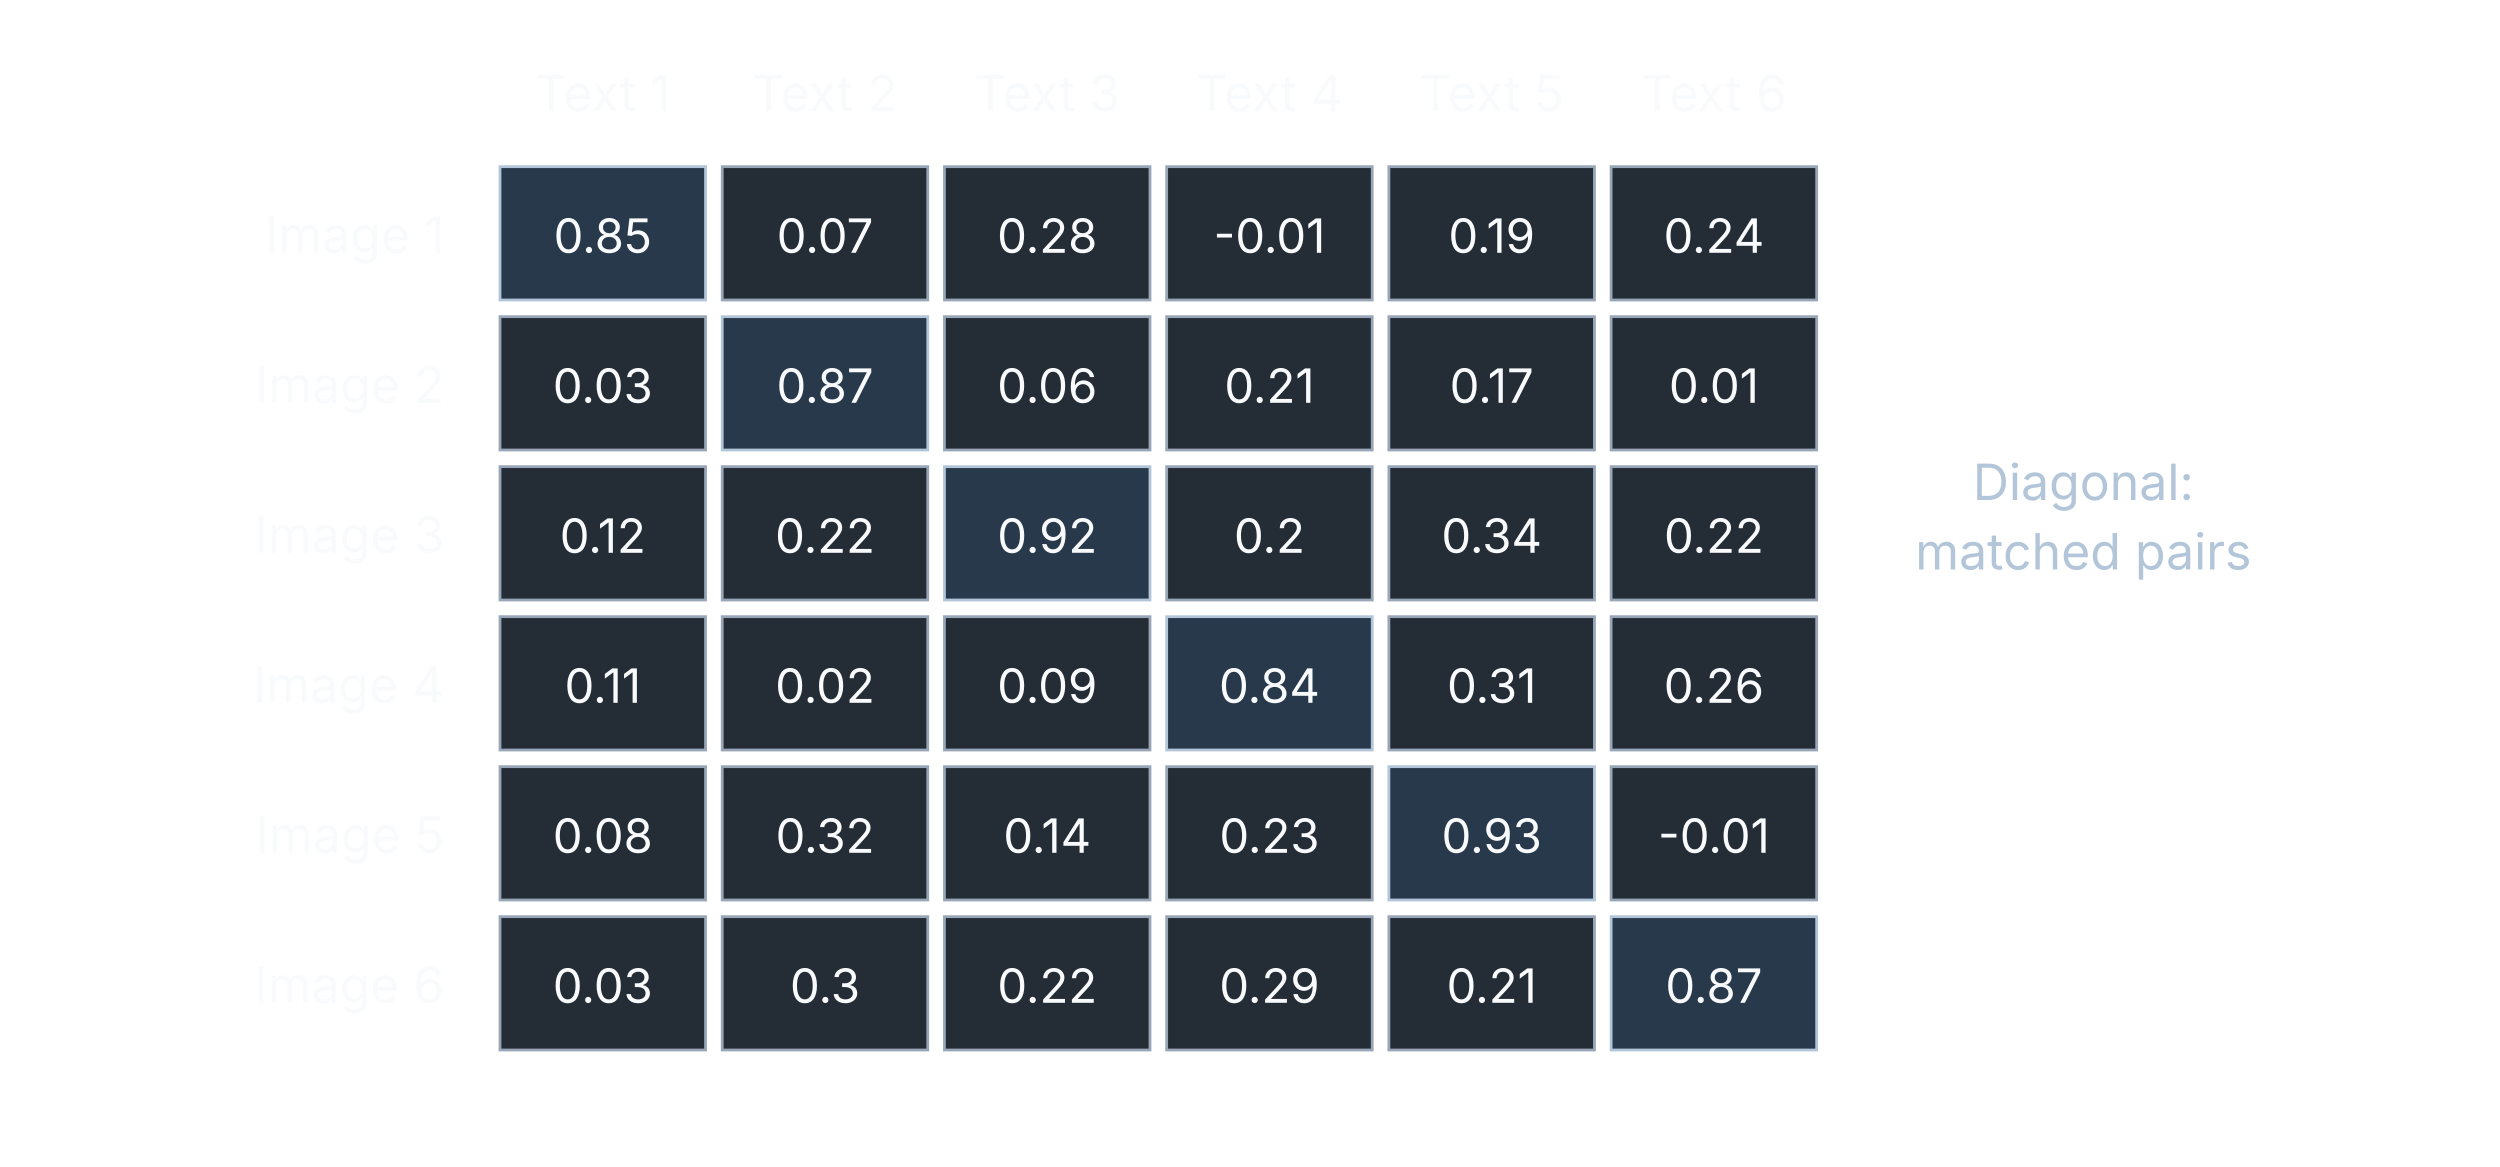
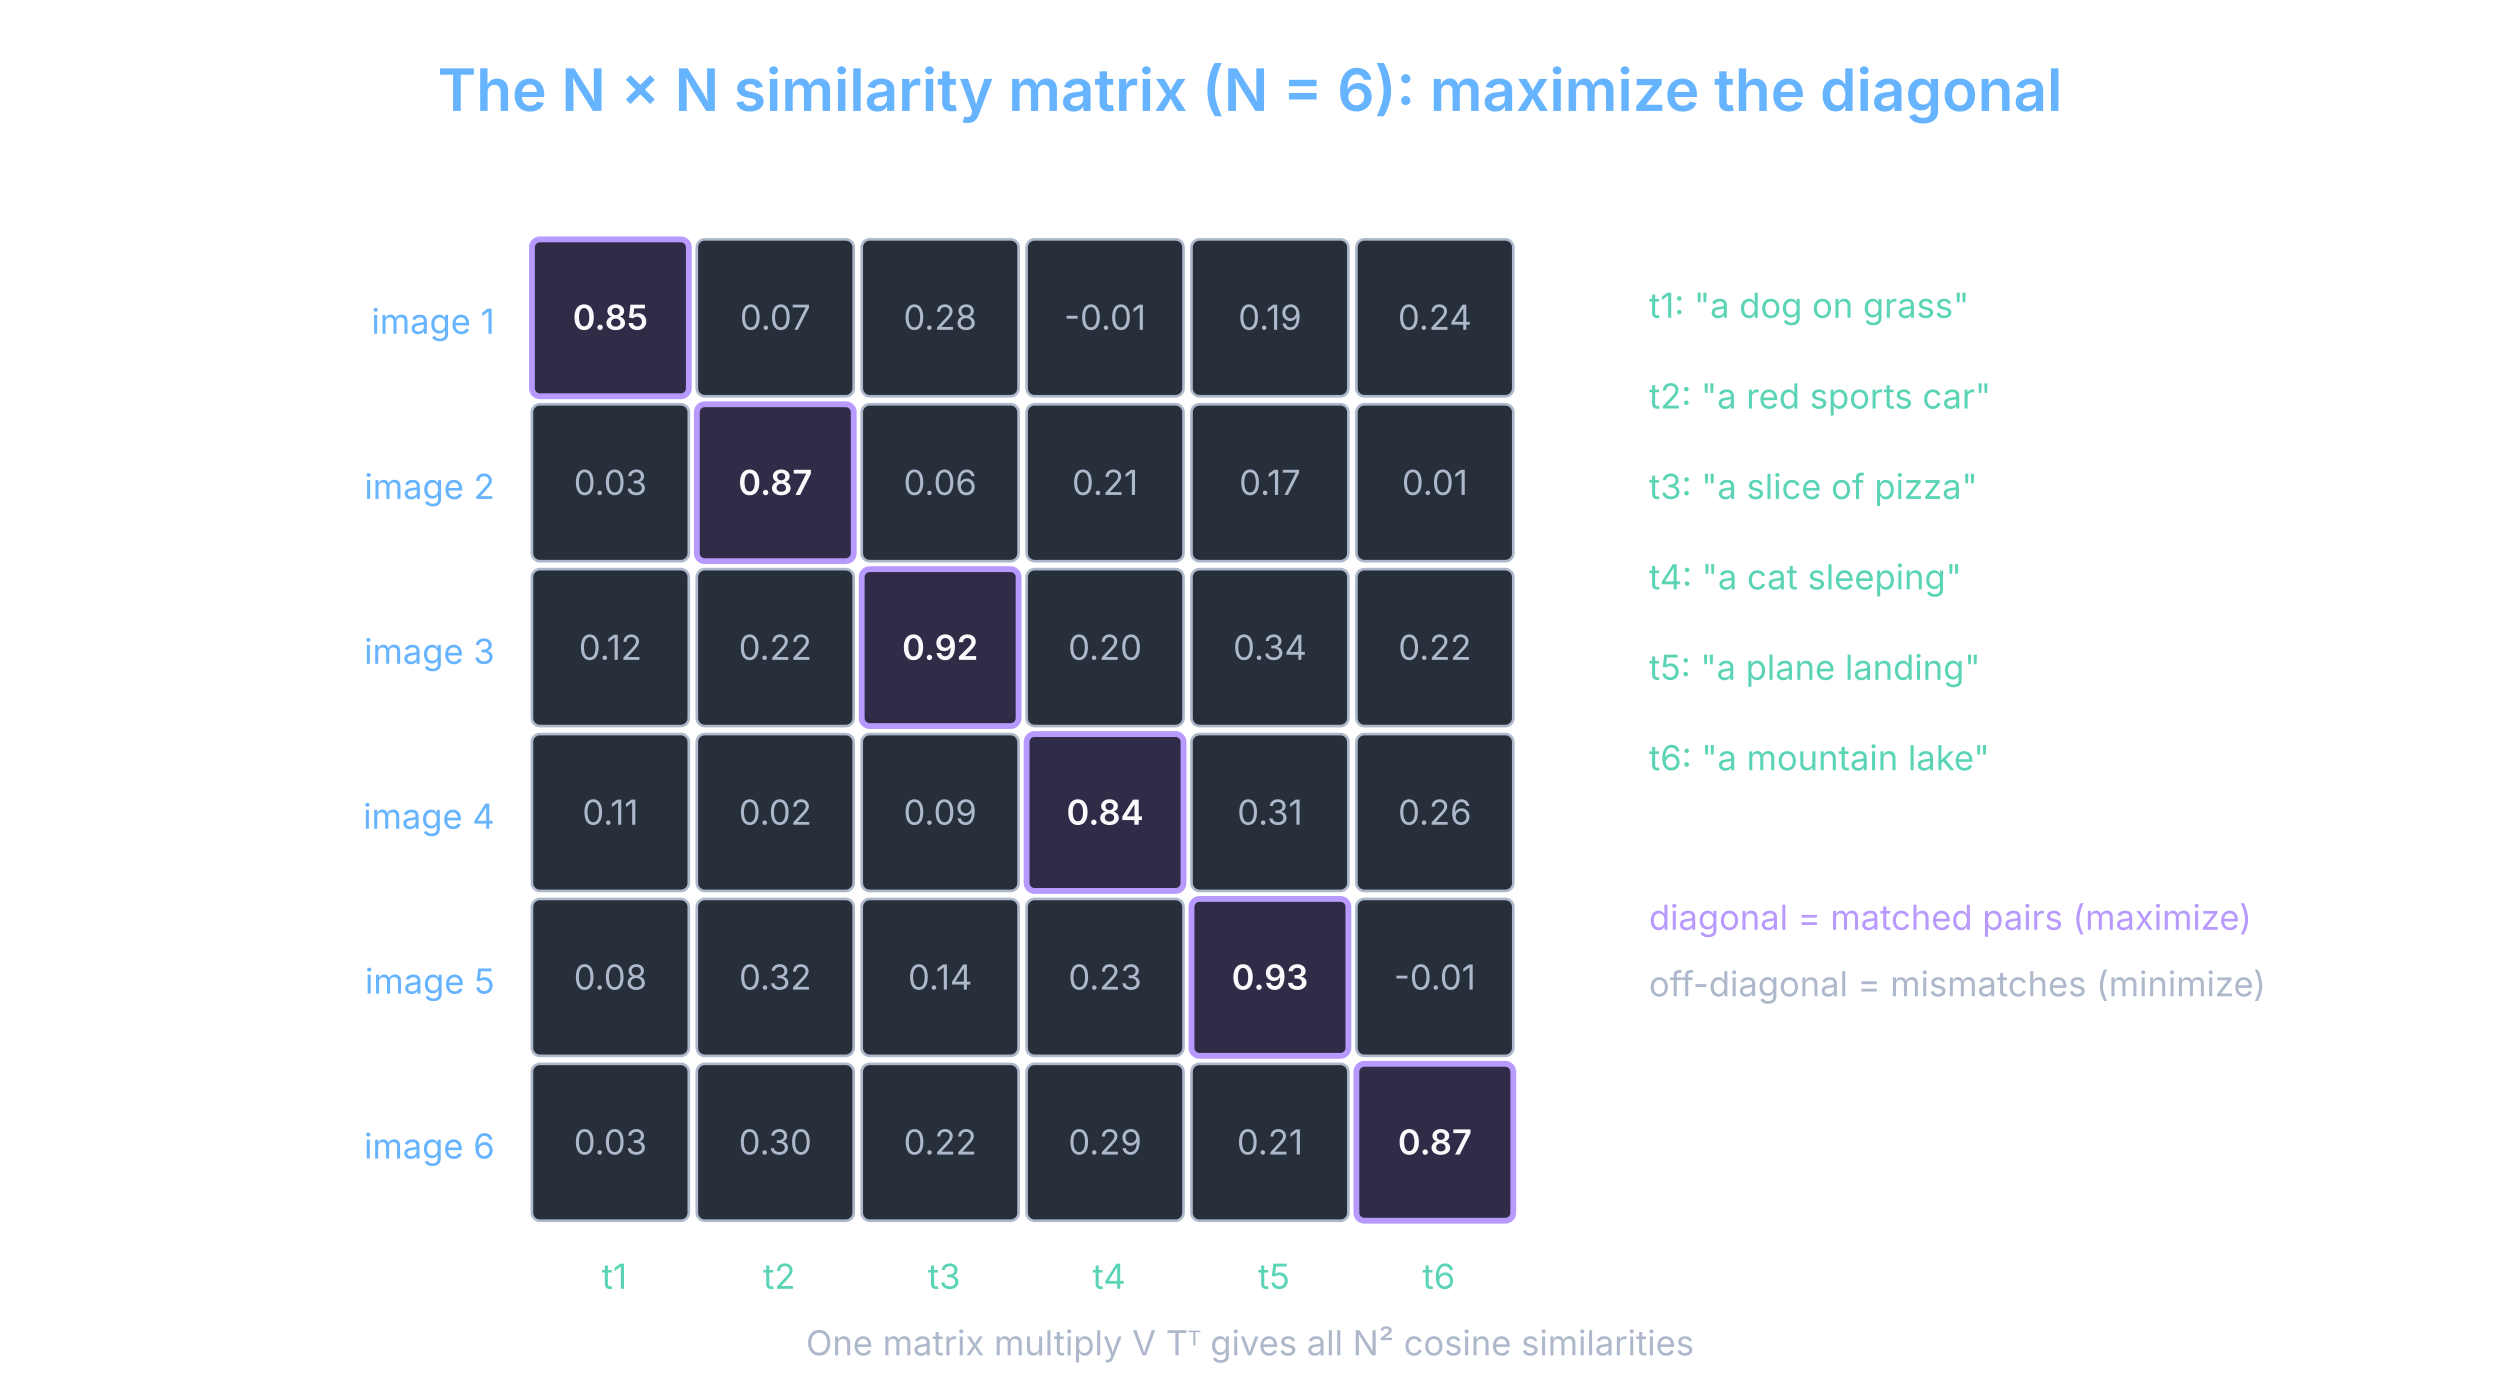
- <svg xmlns="http://www.w3.org/2000/svg" width="100%" viewBox="0 0 900 420" role="img" font-family="Inter, Arial, sans-serif">
-   <defs>
-     <marker id="a66b3ff" viewBox="0 0 10 10" refX="9" refY="5" markerWidth="7" markerHeight="7" orient="auto">
-       <path d="M1 1L9 5L1 9" fill="none" stroke="#83a8d1" stroke-width="1.6" />
-     </marker>
-     <marker id="ab89aff" viewBox="0 0 10 10" refX="9" refY="5" markerWidth="7" markerHeight="7" orient="auto">
-       <path d="M1 1L9 5L1 9" fill="none" stroke="#d6e1ed" stroke-width="1.6" />
-     </marker>
-     <marker id="a5ad4b5" viewBox="0 0 10 10" refX="9" refY="5" markerWidth="7" markerHeight="7" orient="auto">
-       <path d="M1 1L9 5L1 9" fill="none" stroke="#a8bfd8" stroke-width="1.6" />
-     </marker>
-     <marker id="affc778" viewBox="0 0 10 10" refX="9" refY="5" markerWidth="7" markerHeight="7" orient="auto">
-       <path d="M1 1L9 5L1 9" fill="none" stroke="#b3c5d9" stroke-width="1.6" />
-     </marker>
-     <marker id="aff939b" viewBox="0 0 10 10" refX="9" refY="5" markerWidth="7" markerHeight="7" orient="auto">
-       <path d="M1 1L9 5L1 9" fill="none" stroke="#96adc6" stroke-width="1.6" />
-     </marker>
-     <marker id="aadb9cb" viewBox="0 0 10 10" refX="9" refY="5" markerWidth="7" markerHeight="7" orient="auto">
-       <path d="M1 1L9 5L1 9" fill="none" stroke="#98a6b7" stroke-width="1.6" />
-     </marker>
-   </defs>
-   <rect x="180" y="60" width="74" height="48" fill="#28394c" stroke="#b3c5d9" />
-   <text x="217" y="91" text-anchor="middle" fill="#f8fafc" font-size="17">0.85</text>
-   <rect x="260" y="60" width="74" height="48" fill="#242c36" stroke="#98a6b7" />
-   <text x="297" y="91" text-anchor="middle" fill="#f8fafc" font-size="17">0.07</text>
-   <rect x="340" y="60" width="74" height="48" fill="#242c36" stroke="#98a6b7" />
-   <text x="377" y="91" text-anchor="middle" fill="#f8fafc" font-size="17">0.28</text>
-   <rect x="420" y="60" width="74" height="48" fill="#242c36" stroke="#98a6b7" />
-   <text x="457" y="91" text-anchor="middle" fill="#f8fafc" font-size="17">-0.01</text>
-   <rect x="500" y="60" width="74" height="48" fill="#242c36" stroke="#98a6b7" />
-   <text x="537" y="91" text-anchor="middle" fill="#f8fafc" font-size="17">0.19</text>
-   <rect x="580" y="60" width="74" height="48" fill="#242c36" stroke="#98a6b7" />
-   <text x="617" y="91" text-anchor="middle" fill="#f8fafc" font-size="17">0.24</text>
-   <text x="160" y="91" text-anchor="end" fill="#f8fafc" font-size="18">Image 1</text>
-   <text x="217" y="40" text-anchor="middle" fill="#f8fafc" font-size="18">Text 1</text>
-   <rect x="180" y="114" width="74" height="48" fill="#242c36" stroke="#98a6b7" />
-   <text x="217" y="145" text-anchor="middle" fill="#f8fafc" font-size="17">0.03</text>
-   <rect x="260" y="114" width="74" height="48" fill="#28394c" stroke="#b3c5d9" />
-   <text x="297" y="145" text-anchor="middle" fill="#f8fafc" font-size="17">0.87</text>
-   <rect x="340" y="114" width="74" height="48" fill="#242c36" stroke="#98a6b7" />
-   <text x="377" y="145" text-anchor="middle" fill="#f8fafc" font-size="17">0.06</text>
-   <rect x="420" y="114" width="74" height="48" fill="#242c36" stroke="#98a6b7" />
-   <text x="457" y="145" text-anchor="middle" fill="#f8fafc" font-size="17">0.21</text>
-   <rect x="500" y="114" width="74" height="48" fill="#242c36" stroke="#98a6b7" />
-   <text x="537" y="145" text-anchor="middle" fill="#f8fafc" font-size="17">0.17</text>
-   <rect x="580" y="114" width="74" height="48" fill="#242c36" stroke="#98a6b7" />
-   <text x="617" y="145" text-anchor="middle" fill="#f8fafc" font-size="17">0.01</text>
-   <text x="160" y="145" text-anchor="end" fill="#f8fafc" font-size="18">Image 2</text>
-   <text x="297" y="40" text-anchor="middle" fill="#f8fafc" font-size="18">Text 2</text>
-   <rect x="180" y="168" width="74" height="48" fill="#242c36" stroke="#98a6b7" />
-   <text x="217" y="199" text-anchor="middle" fill="#f8fafc" font-size="17">0.12</text>
-   <rect x="260" y="168" width="74" height="48" fill="#242c36" stroke="#98a6b7" />
-   <text x="297" y="199" text-anchor="middle" fill="#f8fafc" font-size="17">0.22</text>
-   <rect x="340" y="168" width="74" height="48" fill="#28394c" stroke="#b3c5d9" />
-   <text x="377" y="199" text-anchor="middle" fill="#f8fafc" font-size="17">0.92</text>
-   <rect x="420" y="168" width="74" height="48" fill="#242c36" stroke="#98a6b7" />
-   <text x="457" y="199" text-anchor="middle" fill="#f8fafc" font-size="17">0.2</text>
-   <rect x="500" y="168" width="74" height="48" fill="#242c36" stroke="#98a6b7" />
-   <text x="537" y="199" text-anchor="middle" fill="#f8fafc" font-size="17">0.34</text>
-   <rect x="580" y="168" width="74" height="48" fill="#242c36" stroke="#98a6b7" />
-   <text x="617" y="199" text-anchor="middle" fill="#f8fafc" font-size="17">0.22</text>
-   <text x="160" y="199" text-anchor="end" fill="#f8fafc" font-size="18">Image 3</text>
-   <text x="377" y="40" text-anchor="middle" fill="#f8fafc" font-size="18">Text 3</text>
-   <rect x="180" y="222" width="74" height="48" fill="#242c36" stroke="#98a6b7" />
-   <text x="217" y="253" text-anchor="middle" fill="#f8fafc" font-size="17">0.11</text>
-   <rect x="260" y="222" width="74" height="48" fill="#242c36" stroke="#98a6b7" />
-   <text x="297" y="253" text-anchor="middle" fill="#f8fafc" font-size="17">0.02</text>
-   <rect x="340" y="222" width="74" height="48" fill="#242c36" stroke="#98a6b7" />
-   <text x="377" y="253" text-anchor="middle" fill="#f8fafc" font-size="17">0.09</text>
-   <rect x="420" y="222" width="74" height="48" fill="#28394c" stroke="#b3c5d9" />
-   <text x="457" y="253" text-anchor="middle" fill="#f8fafc" font-size="17">0.84</text>
-   <rect x="500" y="222" width="74" height="48" fill="#242c36" stroke="#98a6b7" />
-   <text x="537" y="253" text-anchor="middle" fill="#f8fafc" font-size="17">0.31</text>
-   <rect x="580" y="222" width="74" height="48" fill="#242c36" stroke="#98a6b7" />
-   <text x="617" y="253" text-anchor="middle" fill="#f8fafc" font-size="17">0.26</text>
-   <text x="160" y="253" text-anchor="end" fill="#f8fafc" font-size="18">Image 4</text>
-   <text x="457" y="40" text-anchor="middle" fill="#f8fafc" font-size="18">Text 4</text>
-   <rect x="180" y="276" width="74" height="48" fill="#242c36" stroke="#98a6b7" />
-   <text x="217" y="307" text-anchor="middle" fill="#f8fafc" font-size="17">0.08</text>
-   <rect x="260" y="276" width="74" height="48" fill="#242c36" stroke="#98a6b7" />
-   <text x="297" y="307" text-anchor="middle" fill="#f8fafc" font-size="17">0.32</text>
-   <rect x="340" y="276" width="74" height="48" fill="#242c36" stroke="#98a6b7" />
-   <text x="377" y="307" text-anchor="middle" fill="#f8fafc" font-size="17">0.14</text>
-   <rect x="420" y="276" width="74" height="48" fill="#242c36" stroke="#98a6b7" />
-   <text x="457" y="307" text-anchor="middle" fill="#f8fafc" font-size="17">0.23</text>
-   <rect x="500" y="276" width="74" height="48" fill="#28394c" stroke="#b3c5d9" />
-   <text x="537" y="307" text-anchor="middle" fill="#f8fafc" font-size="17">0.93</text>
-   <rect x="580" y="276" width="74" height="48" fill="#242c36" stroke="#98a6b7" />
-   <text x="617" y="307" text-anchor="middle" fill="#f8fafc" font-size="17">-0.01</text>
-   <text x="160" y="307" text-anchor="end" fill="#f8fafc" font-size="18">Image 5</text>
-   <text x="537" y="40" text-anchor="middle" fill="#f8fafc" font-size="18">Text 5</text>
-   <rect x="180" y="330" width="74" height="48" fill="#242c36" stroke="#98a6b7" />
-   <text x="217" y="361" text-anchor="middle" fill="#f8fafc" font-size="17">0.03</text>
-   <rect x="260" y="330" width="74" height="48" fill="#242c36" stroke="#98a6b7" />
-   <text x="297" y="361" text-anchor="middle" fill="#f8fafc" font-size="17">0.3</text>
-   <rect x="340" y="330" width="74" height="48" fill="#242c36" stroke="#98a6b7" />
-   <text x="377" y="361" text-anchor="middle" fill="#f8fafc" font-size="17">0.22</text>
-   <rect x="420" y="330" width="74" height="48" fill="#242c36" stroke="#98a6b7" />
-   <text x="457" y="361" text-anchor="middle" fill="#f8fafc" font-size="17">0.29</text>
-   <rect x="500" y="330" width="74" height="48" fill="#242c36" stroke="#98a6b7" />
-   <text x="537" y="361" text-anchor="middle" fill="#f8fafc" font-size="17">0.21</text>
-   <rect x="580" y="330" width="74" height="48" fill="#28394c" stroke="#b3c5d9" />
-   <text x="617" y="361" text-anchor="middle" fill="#f8fafc" font-size="17">0.87</text>
-   <text x="160" y="361" text-anchor="end" fill="#f8fafc" font-size="18">Image 6</text>
-   <text x="617" y="40" text-anchor="middle" fill="#f8fafc" font-size="18">Text 6</text>
-   <text x="750" y="180" text-anchor="middle" fill="#b3c5d9" font-size="18">Diagonal:</text>
-   <text x="750" y="205" text-anchor="middle" fill="#b3c5d9" font-size="18">matched pairs</text>
+ <svg xmlns="http://www.w3.org/2000/svg" width="100%" viewBox="0 0 940 520" role="img">
+   <defs />
+   <text x="470.0" y="41.7" text-anchor="middle" font-family="Inter, ui-sans-serif, system-ui, -apple-system, BlinkMacSystemFont, Segoe UI, sans-serif" font-size="22" fill="#66b3ff" font-weight="600">The N × N similarity matrix (N = 6): maximize the diagonal</text>
+   <text x="186.0" y="125.5" text-anchor="end" font-family="Inter, ui-sans-serif, system-ui, -apple-system, BlinkMacSystemFont, Segoe UI, sans-serif" font-size="13" fill="#66b3ff">image 1</text>
+   <text x="231.0" y="484.6" text-anchor="middle" font-family="Inter, ui-sans-serif, system-ui, -apple-system, BlinkMacSystemFont, Segoe UI, sans-serif" font-size="13" fill="#5ad4b5">t1</text>
+   <rect x="200.0" y="90.0" width="59.0" height="59.0" rx="3" fill="#302b46" stroke="#b89aff" stroke-width="2.2" vector-effect="non-scaling-stroke" />
+   <text x="229.5" y="124.0" text-anchor="middle" font-family="Inter, ui-sans-serif, system-ui, -apple-system, BlinkMacSystemFont, Segoe UI, sans-serif" font-size="13" fill="#f8fafc" font-weight="600">0.85</text>
+   <rect x="262.0" y="90.0" width="59.0" height="59.0" rx="3" fill="#272f3b" stroke="#adb9cb" stroke-width="1" vector-effect="non-scaling-stroke" />
+   <text x="291.5" y="124.0" text-anchor="middle" font-family="Inter, ui-sans-serif, system-ui, -apple-system, BlinkMacSystemFont, Segoe UI, sans-serif" font-size="13" fill="#adb9cb">0.07</text>
+   <rect x="324.0" y="90.0" width="59.0" height="59.0" rx="3" fill="#272f3b" stroke="#adb9cb" stroke-width="1" vector-effect="non-scaling-stroke" />
+   <text x="353.5" y="124.0" text-anchor="middle" font-family="Inter, ui-sans-serif, system-ui, -apple-system, BlinkMacSystemFont, Segoe UI, sans-serif" font-size="13" fill="#adb9cb">0.28</text>
+   <rect x="386.0" y="90.0" width="59.0" height="59.0" rx="3" fill="#272f3b" stroke="#adb9cb" stroke-width="1" vector-effect="non-scaling-stroke" />
+   <text x="415.5" y="124.0" text-anchor="middle" font-family="Inter, ui-sans-serif, system-ui, -apple-system, BlinkMacSystemFont, Segoe UI, sans-serif" font-size="13" fill="#adb9cb">-0.01</text>
+   <rect x="448.0" y="90.0" width="59.0" height="59.0" rx="3" fill="#272f3b" stroke="#adb9cb" stroke-width="1" vector-effect="non-scaling-stroke" />
+   <text x="477.5" y="124.0" text-anchor="middle" font-family="Inter, ui-sans-serif, system-ui, -apple-system, BlinkMacSystemFont, Segoe UI, sans-serif" font-size="13" fill="#adb9cb">0.19</text>
+   <rect x="510.0" y="90.0" width="59.0" height="59.0" rx="3" fill="#272f3b" stroke="#adb9cb" stroke-width="1" vector-effect="non-scaling-stroke" />
+   <text x="539.5" y="124.0" text-anchor="middle" font-family="Inter, ui-sans-serif, system-ui, -apple-system, BlinkMacSystemFont, Segoe UI, sans-serif" font-size="13" fill="#adb9cb">0.24</text>
+   <text x="186.0" y="187.6" text-anchor="end" font-family="Inter, ui-sans-serif, system-ui, -apple-system, BlinkMacSystemFont, Segoe UI, sans-serif" font-size="13" fill="#66b3ff">image 2</text>
+   <text x="293.0" y="484.6" text-anchor="middle" font-family="Inter, ui-sans-serif, system-ui, -apple-system, BlinkMacSystemFont, Segoe UI, sans-serif" font-size="13" fill="#5ad4b5">t2</text>
+   <rect x="200.0" y="152.0" width="59.0" height="59.0" rx="3" fill="#272f3b" stroke="#adb9cb" stroke-width="1" vector-effect="non-scaling-stroke" />
+   <text x="229.5" y="186.1" text-anchor="middle" font-family="Inter, ui-sans-serif, system-ui, -apple-system, BlinkMacSystemFont, Segoe UI, sans-serif" font-size="13" fill="#adb9cb">0.03</text>
+   <rect x="262.0" y="152.0" width="59.0" height="59.0" rx="3" fill="#302b46" stroke="#b89aff" stroke-width="2.2" vector-effect="non-scaling-stroke" />
+   <text x="291.5" y="186.1" text-anchor="middle" font-family="Inter, ui-sans-serif, system-ui, -apple-system, BlinkMacSystemFont, Segoe UI, sans-serif" font-size="13" fill="#f8fafc" font-weight="600">0.87</text>
+   <rect x="324.0" y="152.0" width="59.0" height="59.0" rx="3" fill="#272f3b" stroke="#adb9cb" stroke-width="1" vector-effect="non-scaling-stroke" />
+   <text x="353.5" y="186.1" text-anchor="middle" font-family="Inter, ui-sans-serif, system-ui, -apple-system, BlinkMacSystemFont, Segoe UI, sans-serif" font-size="13" fill="#adb9cb">0.06</text>
+   <rect x="386.0" y="152.0" width="59.0" height="59.0" rx="3" fill="#272f3b" stroke="#adb9cb" stroke-width="1" vector-effect="non-scaling-stroke" />
+   <text x="415.5" y="186.1" text-anchor="middle" font-family="Inter, ui-sans-serif, system-ui, -apple-system, BlinkMacSystemFont, Segoe UI, sans-serif" font-size="13" fill="#adb9cb">0.21</text>
+   <rect x="448.0" y="152.0" width="59.0" height="59.0" rx="3" fill="#272f3b" stroke="#adb9cb" stroke-width="1" vector-effect="non-scaling-stroke" />
+   <text x="477.5" y="186.1" text-anchor="middle" font-family="Inter, ui-sans-serif, system-ui, -apple-system, BlinkMacSystemFont, Segoe UI, sans-serif" font-size="13" fill="#adb9cb">0.17</text>
+   <rect x="510.0" y="152.0" width="59.0" height="59.0" rx="3" fill="#272f3b" stroke="#adb9cb" stroke-width="1" vector-effect="non-scaling-stroke" />
+   <text x="539.5" y="186.1" text-anchor="middle" font-family="Inter, ui-sans-serif, system-ui, -apple-system, BlinkMacSystemFont, Segoe UI, sans-serif" font-size="13" fill="#adb9cb">0.01</text>
+   <text x="186.0" y="249.6" text-anchor="end" font-family="Inter, ui-sans-serif, system-ui, -apple-system, BlinkMacSystemFont, Segoe UI, sans-serif" font-size="13" fill="#66b3ff">image 3</text>
+   <text x="355.0" y="484.6" text-anchor="middle" font-family="Inter, ui-sans-serif, system-ui, -apple-system, BlinkMacSystemFont, Segoe UI, sans-serif" font-size="13" fill="#5ad4b5">t3</text>
+   <rect x="200.0" y="214.0" width="59.0" height="59.0" rx="3" fill="#272f3b" stroke="#adb9cb" stroke-width="1" vector-effect="non-scaling-stroke" />
+   <text x="229.5" y="248.1" text-anchor="middle" font-family="Inter, ui-sans-serif, system-ui, -apple-system, BlinkMacSystemFont, Segoe UI, sans-serif" font-size="13" fill="#adb9cb">0.12</text>
+   <rect x="262.0" y="214.0" width="59.0" height="59.0" rx="3" fill="#272f3b" stroke="#adb9cb" stroke-width="1" vector-effect="non-scaling-stroke" />
+   <text x="291.5" y="248.1" text-anchor="middle" font-family="Inter, ui-sans-serif, system-ui, -apple-system, BlinkMacSystemFont, Segoe UI, sans-serif" font-size="13" fill="#adb9cb">0.22</text>
+   <rect x="324.0" y="214.0" width="59.0" height="59.0" rx="3" fill="#302b46" stroke="#b89aff" stroke-width="2.2" vector-effect="non-scaling-stroke" />
+   <text x="353.5" y="248.1" text-anchor="middle" font-family="Inter, ui-sans-serif, system-ui, -apple-system, BlinkMacSystemFont, Segoe UI, sans-serif" font-size="13" fill="#f8fafc" font-weight="600">0.92</text>
+   <rect x="386.0" y="214.0" width="59.0" height="59.0" rx="3" fill="#272f3b" stroke="#adb9cb" stroke-width="1" vector-effect="non-scaling-stroke" />
+   <text x="415.5" y="248.1" text-anchor="middle" font-family="Inter, ui-sans-serif, system-ui, -apple-system, BlinkMacSystemFont, Segoe UI, sans-serif" font-size="13" fill="#adb9cb">0.20</text>
+   <rect x="448.0" y="214.0" width="59.0" height="59.0" rx="3" fill="#272f3b" stroke="#adb9cb" stroke-width="1" vector-effect="non-scaling-stroke" />
+   <text x="477.5" y="248.1" text-anchor="middle" font-family="Inter, ui-sans-serif, system-ui, -apple-system, BlinkMacSystemFont, Segoe UI, sans-serif" font-size="13" fill="#adb9cb">0.34</text>
+   <rect x="510.0" y="214.0" width="59.0" height="59.0" rx="3" fill="#272f3b" stroke="#adb9cb" stroke-width="1" vector-effect="non-scaling-stroke" />
+   <text x="539.5" y="248.1" text-anchor="middle" font-family="Inter, ui-sans-serif, system-ui, -apple-system, BlinkMacSystemFont, Segoe UI, sans-serif" font-size="13" fill="#adb9cb">0.22</text>
+   <text x="186.0" y="311.6" text-anchor="end" font-family="Inter, ui-sans-serif, system-ui, -apple-system, BlinkMacSystemFont, Segoe UI, sans-serif" font-size="13" fill="#66b3ff">image 4</text>
+   <text x="417.0" y="484.6" text-anchor="middle" font-family="Inter, ui-sans-serif, system-ui, -apple-system, BlinkMacSystemFont, Segoe UI, sans-serif" font-size="13" fill="#5ad4b5">t4</text>
+   <rect x="200.0" y="276.0" width="59.0" height="59.0" rx="3" fill="#272f3b" stroke="#adb9cb" stroke-width="1" vector-effect="non-scaling-stroke" />
+   <text x="229.5" y="310.1" text-anchor="middle" font-family="Inter, ui-sans-serif, system-ui, -apple-system, BlinkMacSystemFont, Segoe UI, sans-serif" font-size="13" fill="#adb9cb">0.11</text>
+   <rect x="262.0" y="276.0" width="59.0" height="59.0" rx="3" fill="#272f3b" stroke="#adb9cb" stroke-width="1" vector-effect="non-scaling-stroke" />
+   <text x="291.5" y="310.1" text-anchor="middle" font-family="Inter, ui-sans-serif, system-ui, -apple-system, BlinkMacSystemFont, Segoe UI, sans-serif" font-size="13" fill="#adb9cb">0.02</text>
+   <rect x="324.0" y="276.0" width="59.0" height="59.0" rx="3" fill="#272f3b" stroke="#adb9cb" stroke-width="1" vector-effect="non-scaling-stroke" />
+   <text x="353.5" y="310.1" text-anchor="middle" font-family="Inter, ui-sans-serif, system-ui, -apple-system, BlinkMacSystemFont, Segoe UI, sans-serif" font-size="13" fill="#adb9cb">0.09</text>
+   <rect x="386.0" y="276.0" width="59.0" height="59.0" rx="3" fill="#302b46" stroke="#b89aff" stroke-width="2.2" vector-effect="non-scaling-stroke" />
+   <text x="415.5" y="310.1" text-anchor="middle" font-family="Inter, ui-sans-serif, system-ui, -apple-system, BlinkMacSystemFont, Segoe UI, sans-serif" font-size="13" fill="#f8fafc" font-weight="600">0.84</text>
+   <rect x="448.0" y="276.0" width="59.0" height="59.0" rx="3" fill="#272f3b" stroke="#adb9cb" stroke-width="1" vector-effect="non-scaling-stroke" />
+   <text x="477.5" y="310.1" text-anchor="middle" font-family="Inter, ui-sans-serif, system-ui, -apple-system, BlinkMacSystemFont, Segoe UI, sans-serif" font-size="13" fill="#adb9cb">0.31</text>
+   <rect x="510.0" y="276.0" width="59.0" height="59.0" rx="3" fill="#272f3b" stroke="#adb9cb" stroke-width="1" vector-effect="non-scaling-stroke" />
+   <text x="539.5" y="310.1" text-anchor="middle" font-family="Inter, ui-sans-serif, system-ui, -apple-system, BlinkMacSystemFont, Segoe UI, sans-serif" font-size="13" fill="#adb9cb">0.26</text>
+   <text x="186.0" y="373.6" text-anchor="end" font-family="Inter, ui-sans-serif, system-ui, -apple-system, BlinkMacSystemFont, Segoe UI, sans-serif" font-size="13" fill="#66b3ff">image 5</text>
+   <text x="479.0" y="484.6" text-anchor="middle" font-family="Inter, ui-sans-serif, system-ui, -apple-system, BlinkMacSystemFont, Segoe UI, sans-serif" font-size="13" fill="#5ad4b5">t5</text>
+   <rect x="200.0" y="338.0" width="59.0" height="59.0" rx="3" fill="#272f3b" stroke="#adb9cb" stroke-width="1" vector-effect="non-scaling-stroke" />
+   <text x="229.5" y="372.1" text-anchor="middle" font-family="Inter, ui-sans-serif, system-ui, -apple-system, BlinkMacSystemFont, Segoe UI, sans-serif" font-size="13" fill="#adb9cb">0.08</text>
+   <rect x="262.0" y="338.0" width="59.0" height="59.0" rx="3" fill="#272f3b" stroke="#adb9cb" stroke-width="1" vector-effect="non-scaling-stroke" />
+   <text x="291.5" y="372.1" text-anchor="middle" font-family="Inter, ui-sans-serif, system-ui, -apple-system, BlinkMacSystemFont, Segoe UI, sans-serif" font-size="13" fill="#adb9cb">0.32</text>
+   <rect x="324.0" y="338.0" width="59.0" height="59.0" rx="3" fill="#272f3b" stroke="#adb9cb" stroke-width="1" vector-effect="non-scaling-stroke" />
+   <text x="353.5" y="372.1" text-anchor="middle" font-family="Inter, ui-sans-serif, system-ui, -apple-system, BlinkMacSystemFont, Segoe UI, sans-serif" font-size="13" fill="#adb9cb">0.14</text>
+   <rect x="386.0" y="338.0" width="59.0" height="59.0" rx="3" fill="#272f3b" stroke="#adb9cb" stroke-width="1" vector-effect="non-scaling-stroke" />
+   <text x="415.5" y="372.1" text-anchor="middle" font-family="Inter, ui-sans-serif, system-ui, -apple-system, BlinkMacSystemFont, Segoe UI, sans-serif" font-size="13" fill="#adb9cb">0.23</text>
+   <rect x="448.0" y="338.0" width="59.0" height="59.0" rx="3" fill="#302b46" stroke="#b89aff" stroke-width="2.2" vector-effect="non-scaling-stroke" />
+   <text x="477.5" y="372.1" text-anchor="middle" font-family="Inter, ui-sans-serif, system-ui, -apple-system, BlinkMacSystemFont, Segoe UI, sans-serif" font-size="13" fill="#f8fafc" font-weight="600">0.93</text>
+   <rect x="510.0" y="338.0" width="59.0" height="59.0" rx="3" fill="#272f3b" stroke="#adb9cb" stroke-width="1" vector-effect="non-scaling-stroke" />
+   <text x="539.5" y="372.1" text-anchor="middle" font-family="Inter, ui-sans-serif, system-ui, -apple-system, BlinkMacSystemFont, Segoe UI, sans-serif" font-size="13" fill="#adb9cb">-0.01</text>
+   <text x="186.0" y="435.6" text-anchor="end" font-family="Inter, ui-sans-serif, system-ui, -apple-system, BlinkMacSystemFont, Segoe UI, sans-serif" font-size="13" fill="#66b3ff">image 6</text>
+   <text x="541.0" y="484.6" text-anchor="middle" font-family="Inter, ui-sans-serif, system-ui, -apple-system, BlinkMacSystemFont, Segoe UI, sans-serif" font-size="13" fill="#5ad4b5">t6</text>
+   <rect x="200.0" y="400.0" width="59.0" height="59.0" rx="3" fill="#272f3b" stroke="#adb9cb" stroke-width="1" vector-effect="non-scaling-stroke" />
+   <text x="229.5" y="434.1" text-anchor="middle" font-family="Inter, ui-sans-serif, system-ui, -apple-system, BlinkMacSystemFont, Segoe UI, sans-serif" font-size="13" fill="#adb9cb">0.03</text>
+   <rect x="262.0" y="400.0" width="59.0" height="59.0" rx="3" fill="#272f3b" stroke="#adb9cb" stroke-width="1" vector-effect="non-scaling-stroke" />
+   <text x="291.5" y="434.1" text-anchor="middle" font-family="Inter, ui-sans-serif, system-ui, -apple-system, BlinkMacSystemFont, Segoe UI, sans-serif" font-size="13" fill="#adb9cb">0.30</text>
+   <rect x="324.0" y="400.0" width="59.0" height="59.0" rx="3" fill="#272f3b" stroke="#adb9cb" stroke-width="1" vector-effect="non-scaling-stroke" />
+   <text x="353.5" y="434.1" text-anchor="middle" font-family="Inter, ui-sans-serif, system-ui, -apple-system, BlinkMacSystemFont, Segoe UI, sans-serif" font-size="13" fill="#adb9cb">0.22</text>
+   <rect x="386.0" y="400.0" width="59.0" height="59.0" rx="3" fill="#272f3b" stroke="#adb9cb" stroke-width="1" vector-effect="non-scaling-stroke" />
+   <text x="415.5" y="434.1" text-anchor="middle" font-family="Inter, ui-sans-serif, system-ui, -apple-system, BlinkMacSystemFont, Segoe UI, sans-serif" font-size="13" fill="#adb9cb">0.29</text>
+   <rect x="448.0" y="400.0" width="59.0" height="59.0" rx="3" fill="#272f3b" stroke="#adb9cb" stroke-width="1" vector-effect="non-scaling-stroke" />
+   <text x="477.5" y="434.1" text-anchor="middle" font-family="Inter, ui-sans-serif, system-ui, -apple-system, BlinkMacSystemFont, Segoe UI, sans-serif" font-size="13" fill="#adb9cb">0.21</text>
+   <rect x="510.0" y="400.0" width="59.0" height="59.0" rx="3" fill="#302b46" stroke="#b89aff" stroke-width="2.2" vector-effect="non-scaling-stroke" />
+   <text x="539.5" y="434.1" text-anchor="middle" font-family="Inter, ui-sans-serif, system-ui, -apple-system, BlinkMacSystemFont, Segoe UI, sans-serif" font-size="13" fill="#f8fafc" font-weight="600">0.87</text>
+   <text x="620.0" y="119.5" text-anchor="start" font-family="Inter, ui-sans-serif, system-ui, -apple-system, BlinkMacSystemFont, Segoe UI, sans-serif" font-size="13" fill="#5ad4b5">t1: "a dog on grass"</text>
+   <text x="620.0" y="153.6" text-anchor="start" font-family="Inter, ui-sans-serif, system-ui, -apple-system, BlinkMacSystemFont, Segoe UI, sans-serif" font-size="13" fill="#5ad4b5">t2: "a red sports car"</text>
+   <text x="620.0" y="187.6" text-anchor="start" font-family="Inter, ui-sans-serif, system-ui, -apple-system, BlinkMacSystemFont, Segoe UI, sans-serif" font-size="13" fill="#5ad4b5">t3: "a slice of pizza"</text>
+   <text x="620.0" y="221.6" text-anchor="start" font-family="Inter, ui-sans-serif, system-ui, -apple-system, BlinkMacSystemFont, Segoe UI, sans-serif" font-size="13" fill="#5ad4b5">t4: "a cat sleeping"</text>
+   <text x="620.0" y="255.6" text-anchor="start" font-family="Inter, ui-sans-serif, system-ui, -apple-system, BlinkMacSystemFont, Segoe UI, sans-serif" font-size="13" fill="#5ad4b5">t5: "a plane landing"</text>
+   <text x="620.0" y="289.6" text-anchor="start" font-family="Inter, ui-sans-serif, system-ui, -apple-system, BlinkMacSystemFont, Segoe UI, sans-serif" font-size="13" fill="#5ad4b5">t6: "a mountain lake"</text>
+   <text x="620.0" y="349.6" text-anchor="start" font-family="Inter, ui-sans-serif, system-ui, -apple-system, BlinkMacSystemFont, Segoe UI, sans-serif" font-size="13" fill="#b89aff">diagonal = matched pairs (maximize)</text>
+   <text x="620.0" y="374.6" text-anchor="start" font-family="Inter, ui-sans-serif, system-ui, -apple-system, BlinkMacSystemFont, Segoe UI, sans-serif" font-size="13" fill="#adb9cb">off-diagonal = mismatches (minimize)</text>
+   <text x="470.0" y="509.6" text-anchor="middle" font-family="Inter, ui-sans-serif, system-ui, -apple-system, BlinkMacSystemFont, Segoe UI, sans-serif" font-size="13" fill="#adb9cb">One matrix multiply V Tᵀ gives all N² cosine similarities</text>
</svg>
